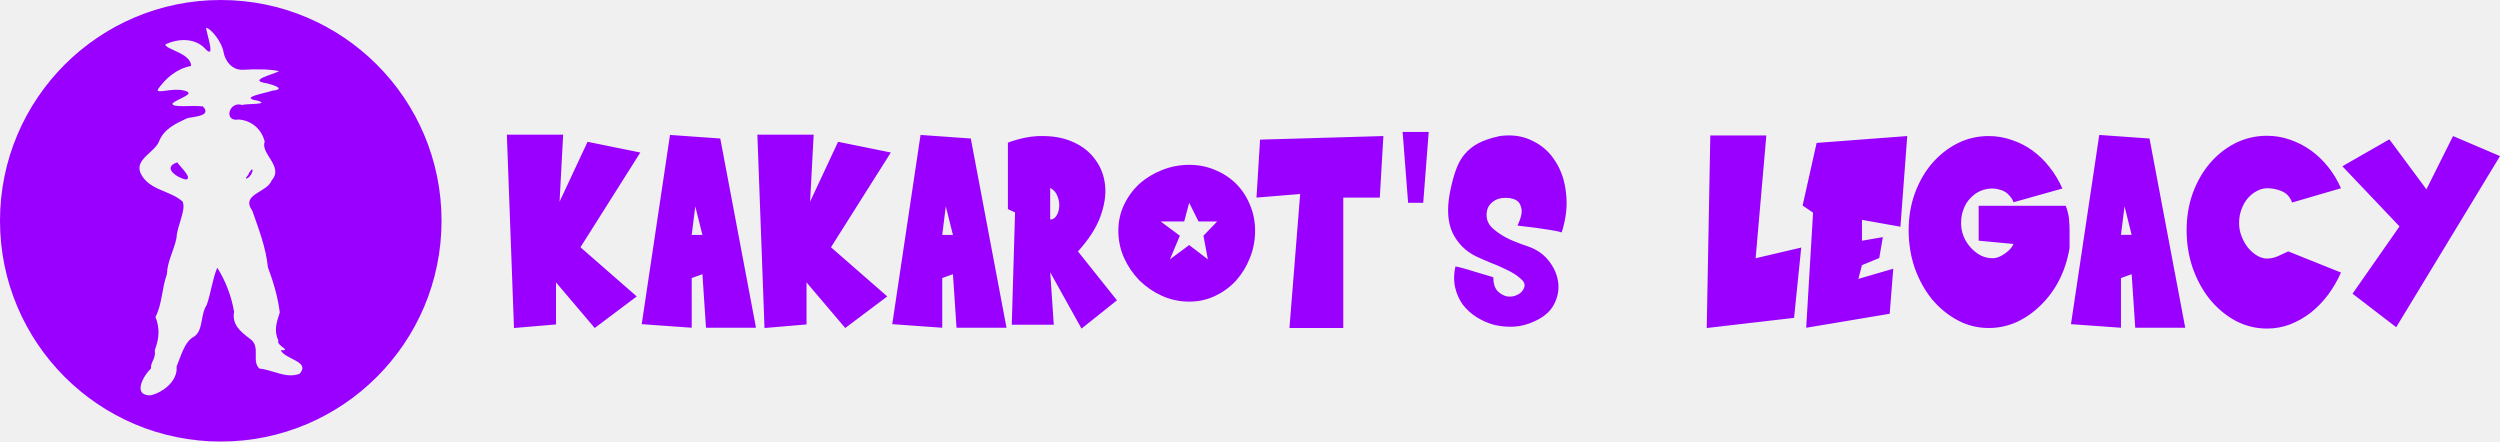
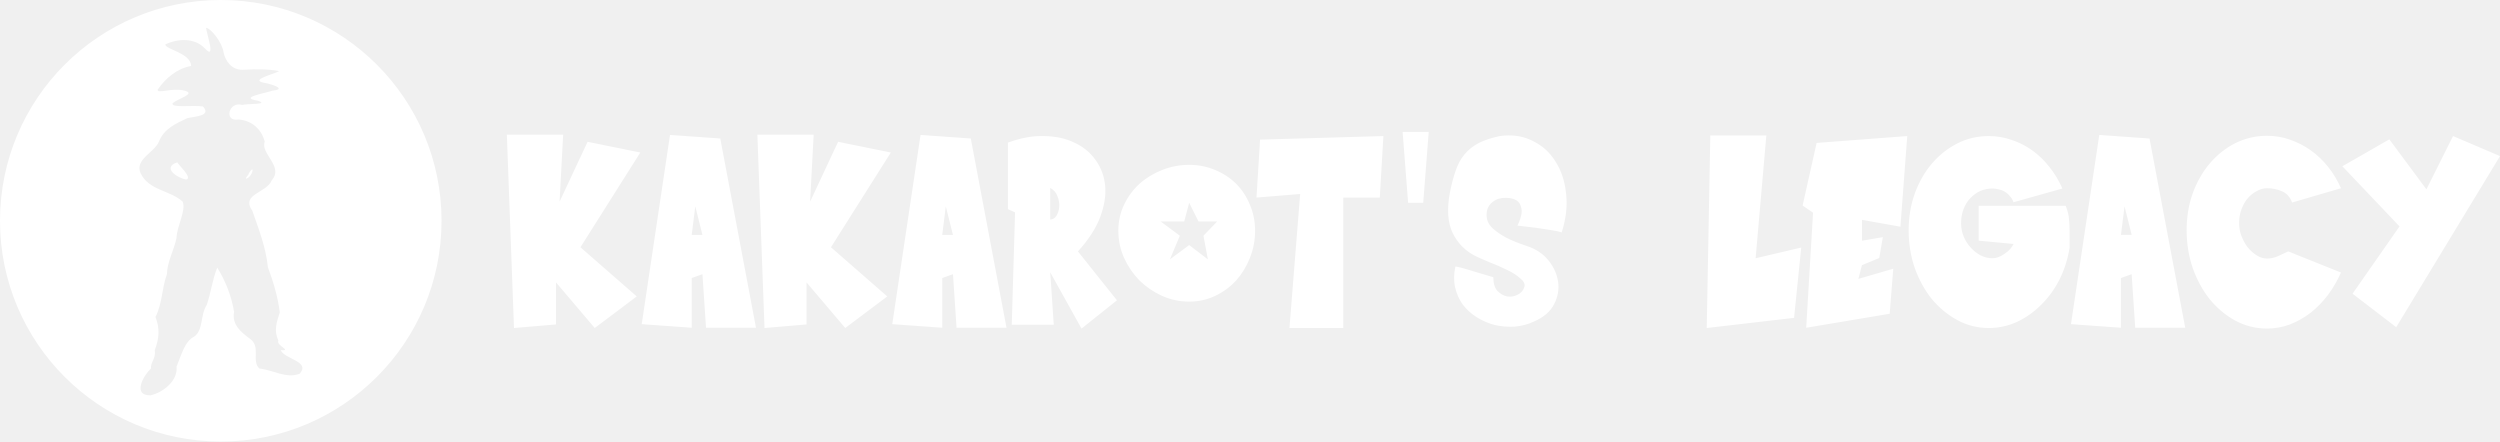
<svg xmlns="http://www.w3.org/2000/svg" width="196.561mm" height="34.716mm" viewBox="0 0 196.561 34.716" version="1.1" id="svg1" xml:space="preserve">
  <defs id="defs1" />
  <g id="layer1" transform="translate(-7.687903,-4.449858)">
-     <path id="path2" style="fill:#9900ff;fill-opacity:1;stroke-width:2.401;stroke-linecap:square;paint-order:stroke markers fill" d="M 25.046,4.45 A 17.358,17.358 0 0 0 7.688,21.808 17.358,17.358 0 0 0 25.046,39.166 17.358,17.358 0 0 0 42.404,21.808 17.358,17.358 0 0 0 25.046,4.45 Z m -1.161,2.184 c 0.41,0.051 1.271,1.164 1.38,1.923 0.124,0.655 0.618,1.39 1.484,1.38 0.96,-0.041 1.943,-0.08 2.888,0.103 -0.499,0.284 -2.549,0.731 -0.953,0.962 0.539,0.135 1.509,0.463 0.43,0.574 -0.567,0.205 -2.705,0.546 -1.172,0.787 1.024,0.322 -0.892,0.226 -1.215,0.34 -1.046,-0.331 -1.487,1.354 -0.276,1.143 1.032,0.073 1.805,0.768 2.051,1.741 -0.361,0.95 1.514,1.94 0.557,3.031 -0.396,1.023 -2.47,1.07 -1.53,2.408 0.503,1.447 1.073,2.899 1.221,4.432 0.435,1.168 0.778,2.31 0.936,3.556 -0.231,0.734 -0.494,1.402 -0.112,2.208 -0.192,0.422 1.127,0.804 0.184,0.765 0.343,0.727 2.356,0.868 1.493,1.847 -1.069,0.415 -2.114,-0.31 -3.168,-0.406 -0.656,-0.609 0.156,-1.732 -0.76,-2.357 -0.712,-0.526 -1.416,-1.105 -1.23,-2.104 -0.212,-1.238 -0.661,-2.42 -1.325,-3.472 -0.391,0.961 -0.49,1.973 -0.828,2.934 -0.513,0.764 -0.25,2.012 -1.006,2.498 -0.744,0.365 -1.041,1.597 -1.364,2.346 0.116,1.105 -1.048,2.035 -2.046,2.26 -1.457,0.027 -0.552,-1.569 0.036,-2.113 -0.053,-0.506 0.407,-0.767 0.296,-1.439 0.357,-0.922 0.406,-1.73 0.056,-2.609 0.539,-1.048 0.491,-2.238 0.899,-3.361 0.029,-1.015 0.559,-1.881 0.756,-2.856 0.026,-0.936 0.771,-2.164 0.48,-2.855 -0.998,-0.904 -2.664,-0.87 -3.309,-2.239 -0.47,-1.087 1.096,-1.617 1.451,-2.486 0.389,-0.991 1.304,-1.405 2.214,-1.829 0.517,-0.14 1.966,-0.153 1.24,-0.928 -0.863,-0.117 -2.478,0.137 -2.393,-0.24 0.437,-0.396 1.91,-0.756 0.932,-1.004 -0.978,-0.248 -2.162,0.285 -2.093,-0.082 0.632,-0.909 1.51,-1.652 2.624,-1.856 -0.005,-1.01 -2.024,-1.3 -2.028,-1.692 0.988,-0.472 2.3,-0.538 3.111,0.311 0.892,0.981 0.158,-1.071 0.092,-1.623 z m 3.689,3.253 c 0.122,-3.643e-4 0.245,0.001 0,0.006 -0.245,-0.003 -0.122,-0.005 0,-0.006 z m 0.288,0.001 c 0.039,-9.83e-5 0.08,0.002 0.002,0.007 -0.08,-0.005 -0.041,-0.007 -0.002,-0.007 z m 0.625,0.016 c 0.025,6.55e-5 0.049,0.003 -0.001,0.009 -0.049,-0.006 -0.024,-0.009 0.001,-0.009 z m 89.481,4.918 0.432,5.571 h 1.188 l 0.432,-5.571 z m -70.429,0.216 0.561,15.202 3.304,-0.281 V 26.654 l 3.044,3.585 3.304,-2.483 -4.427,-3.865 4.707,-7.45 -4.146,-0.842 -2.202,4.707 0.281,-5.268 z m 19.697,0 0.561,15.202 3.304,-0.281 V 26.654 l 3.044,3.585 3.304,-2.483 -4.427,-3.865 4.707,-7.45 -4.146,-0.842 -2.202,4.707 0.281,-5.268 z m -6.869,0.021 -2.224,14.878 3.931,0.281 v -3.908 l 0.842,-0.302 0.281,4.211 h 3.93 L 64.319,15.339 Z m 19.698,0 -2.224,14.878 3.93,0.281 v -3.908 l 0.842,-0.302 0.281,4.211 h 3.93 L 84.016,15.339 Z m 92.676,0 -2.224,14.878 3.93,0.281 v -3.908 l 0.842,-0.302 0.281,4.211 h 3.93 l -2.807,-14.878 z m -46.432,0.037 c -0.225,9e-4 -0.456,0.018 -0.694,0.05 -0.677,0.144 -1.238,0.331 -1.684,0.561 -0.432,0.23 -0.799,0.525 -1.101,0.885 -0.288,0.345 -0.518,0.77 -0.691,1.274 -0.173,0.489 -0.324,1.065 -0.454,1.727 -0.245,1.296 -0.173,2.354 0.216,3.174 0.403,0.821 1.015,1.432 1.836,1.836 0.274,0.13 0.633,0.288 1.08,0.475 0.461,0.173 0.907,0.367 1.339,0.583 0.432,0.202 0.784,0.425 1.058,0.67 0.288,0.23 0.396,0.461 0.324,0.691 -0.086,0.274 -0.266,0.475 -0.539,0.605 -0.259,0.13 -0.533,0.173 -0.821,0.13 -0.274,-0.058 -0.526,-0.202 -0.756,-0.432 -0.216,-0.245 -0.324,-0.604 -0.324,-1.08 -0.504,-0.144 -0.964,-0.281 -1.382,-0.41 -0.36,-0.115 -0.698,-0.216 -1.015,-0.302 -0.317,-0.086 -0.511,-0.13 -0.583,-0.13 -0.13,0.59 -0.137,1.137 -0.022,1.641 0.115,0.504 0.317,0.957 0.605,1.36 0.302,0.389 0.669,0.72 1.101,0.993 0.446,0.274 0.914,0.475 1.404,0.605 0.504,0.115 1.022,0.159 1.555,0.13 0.547,-0.043 1.065,-0.18 1.554,-0.41 0.749,-0.331 1.267,-0.778 1.555,-1.339 0.302,-0.576 0.41,-1.166 0.324,-1.77 -0.086,-0.605 -0.339,-1.166 -0.756,-1.684 -0.417,-0.518 -0.971,-0.893 -1.662,-1.123 -0.691,-0.23 -1.245,-0.454 -1.663,-0.67 -0.417,-0.23 -0.756,-0.461 -1.015,-0.691 -0.259,-0.216 -0.425,-0.475 -0.497,-0.777 -0.058,-0.317 -0.036,-0.605 0.065,-0.864 0.115,-0.259 0.317,-0.467 0.605,-0.626 0.302,-0.158 0.683,-0.209 1.144,-0.151 0.403,0.072 0.663,0.23 0.778,0.475 0.115,0.23 0.158,0.468 0.129,0.713 -0.043,0.288 -0.151,0.612 -0.324,0.972 0.504,0.058 0.986,0.115 1.446,0.173 0.389,0.058 0.77,0.115 1.145,0.173 0.389,0.058 0.684,0.122 0.885,0.194 0.345,-1.08 0.461,-2.101 0.346,-3.066 -0.101,-0.979 -0.382,-1.821 -0.842,-2.526 -0.446,-0.72 -1.051,-1.26 -1.814,-1.62 -0.561,-0.281 -1.179,-0.42 -1.854,-0.417 z m 15.851,0.007 -0.281,15.137 6.867,-0.799 0.562,-5.528 -3.585,0.842 0.842,-9.652 z m 43.777,0.022 c -0.893,0 -1.727,0.194 -2.505,0.583 -0.763,0.389 -1.432,0.921 -2.008,1.598 -0.561,0.662 -1.008,1.447 -1.339,2.354 -0.317,0.893 -0.475,1.857 -0.475,2.893 0,1.036 0.158,2.023 0.475,2.958 0.331,0.936 0.777,1.756 1.339,2.461 0.576,0.705 1.245,1.267 2.008,1.685 0.777,0.417 1.612,0.626 2.505,0.626 0.619,0 1.217,-0.108 1.793,-0.323 0.59,-0.23 1.137,-0.54 1.641,-0.929 0.504,-0.403 0.958,-0.871 1.361,-1.404 0.403,-0.547 0.741,-1.13 1.015,-1.749 l -4.146,-1.662 c -0.288,0.13 -0.569,0.259 -0.842,0.389 -0.274,0.115 -0.547,0.173 -0.821,0.173 -0.274,0 -0.54,-0.079 -0.799,-0.238 -0.259,-0.158 -0.497,-0.367 -0.713,-0.626 -0.202,-0.259 -0.367,-0.555 -0.497,-0.886 -0.13,-0.331 -0.194,-0.676 -0.194,-1.036 0,-0.403 0.065,-0.77 0.194,-1.101 0.13,-0.345 0.295,-0.634 0.497,-0.864 0.216,-0.245 0.454,-0.432 0.713,-0.561 0.259,-0.144 0.525,-0.216 0.799,-0.216 0.417,0 0.806,0.079 1.166,0.238 0.374,0.158 0.641,0.453 0.799,0.885 l 3.844,-1.123 c -0.274,-0.619 -0.612,-1.18 -1.015,-1.684 -0.403,-0.504 -0.857,-0.936 -1.361,-1.296 -0.504,-0.36 -1.051,-0.64 -1.641,-0.842 -0.576,-0.202 -1.174,-0.302 -1.793,-0.302 z m -96.153,0.022 c -0.893,-0.029 -1.843,0.144 -2.85,0.518 v 5.226 l 0.562,0.259 -0.259,8.832 h 3.304 l -0.281,-4.124 2.462,4.427 2.785,-2.224 -3.066,-3.844 c 0.835,-0.921 1.418,-1.821 1.749,-2.7 0.331,-0.893 0.461,-1.713 0.389,-2.461 -0.072,-0.763 -0.324,-1.44 -0.756,-2.03 -0.417,-0.59 -0.972,-1.044 -1.663,-1.361 -0.677,-0.331 -1.468,-0.503 -2.375,-0.518 z m 26.672,0 -9.696,0.281 -0.281,4.556 3.433,-0.281 -0.842,10.538 h 4.232 v -10.257 h 2.872 z m 41.188,0 -7.126,0.54 -1.101,4.923 0.821,0.562 -0.539,9.048 6.564,-1.101 0.281,-3.541 -2.742,0.799 0.281,-1.08 1.361,-0.561 0.281,-1.641 -1.641,0.281 v -1.641 l 3.023,0.54 z m 6.415,0 c -0.893,0 -1.721,0.194 -2.484,0.583 -0.763,0.389 -1.432,0.921 -2.008,1.598 -0.561,0.662 -1.007,1.447 -1.338,2.354 -0.317,0.893 -0.475,1.85 -0.475,2.872 0,1.036 0.159,2.023 0.475,2.958 0.331,0.921 0.777,1.735 1.338,2.44 0.576,0.691 1.245,1.245 2.008,1.662 0.763,0.417 1.591,0.626 2.484,0.626 0.763,0 1.497,-0.158 2.202,-0.475 0.705,-0.331 1.339,-0.778 1.9,-1.339 0.576,-0.561 1.058,-1.223 1.447,-1.986 0.389,-0.777 0.655,-1.613 0.799,-2.505 v -1.382 c 0,-0.274 -0.015,-0.554 -0.043,-0.842 -0.014,-0.302 -0.101,-0.662 -0.259,-1.08 h -3.822 -3.023 V 23.372 l 2.742,0.259 c -0.13,0.288 -0.367,0.547 -0.713,0.778 -0.331,0.23 -0.641,0.345 -0.929,0.345 -0.345,0 -0.67,-0.079 -0.972,-0.237 -0.288,-0.158 -0.547,-0.367 -0.777,-0.626 -0.23,-0.259 -0.41,-0.547 -0.539,-0.864 -0.13,-0.331 -0.195,-0.669 -0.195,-1.015 0,-0.417 0.065,-0.791 0.195,-1.122 0.13,-0.345 0.309,-0.634 0.539,-0.864 0.23,-0.245 0.489,-0.432 0.777,-0.561 0.302,-0.13 0.627,-0.194 0.972,-0.194 0.144,0 0.295,0.021 0.453,0.065 0.173,0.029 0.331,0.086 0.475,0.173 0.158,0.086 0.295,0.202 0.41,0.346 0.13,0.13 0.23,0.295 0.302,0.497 l 3.843,-1.08 c -0.274,-0.619 -0.611,-1.181 -1.014,-1.685 -0.403,-0.518 -0.857,-0.957 -1.361,-1.317 -0.504,-0.36 -1.044,-0.633 -1.62,-0.82 -0.576,-0.202 -1.173,-0.302 -1.792,-0.302 z m 36.499,0 -2.094,4.189 -2.915,-3.93 -3.693,2.116 4.492,4.729 -3.693,5.291 3.433,2.634 8.162,-13.453 z M 21.632,17.212 c -1.277,0.422 0.068,1.268 0.699,1.353 0.543,-0.122 -0.687,-1.216 -0.699,-1.353 z m 79.554,0.199 c -0.749,0 -1.461,0.137 -2.137,0.41 -0.662,0.259 -1.253,0.619 -1.771,1.08 -0.504,0.461 -0.907,1.008 -1.209,1.641 -0.302,0.633 -0.453,1.317 -0.453,2.052 0,0.749 0.151,1.461 0.453,2.138 0.302,0.662 0.705,1.252 1.209,1.77 0.518,0.504 1.109,0.907 1.771,1.209 0.677,0.302 1.389,0.453 2.137,0.453 0.734,0 1.418,-0.151 2.052,-0.453 0.633,-0.302 1.181,-0.705 1.641,-1.209 0.461,-0.518 0.82,-1.108 1.08,-1.77 0.274,-0.677 0.41,-1.389 0.41,-2.138 0,-0.734 -0.137,-1.418 -0.41,-2.052 -0.259,-0.633 -0.619,-1.181 -1.08,-1.641 -0.461,-0.461 -1.008,-0.82 -1.641,-1.08 -0.633,-0.274 -1.317,-0.41 -2.052,-0.41 z m -73.685,0.363 c -0.048,0.016 -0.132,0.107 -0.258,0.314 0.051,0.089 -0.361,0.399 -0.162,0.407 0.376,-0.15 0.563,-0.77 0.42,-0.721 z M 90.258,19.226 c 0.274,0.144 0.461,0.353 0.562,0.626 0.115,0.274 0.165,0.547 0.151,0.821 -0.014,0.274 -0.086,0.518 -0.216,0.734 -0.13,0.202 -0.295,0.303 -0.497,0.303 z m 10.928,1.166 0.734,1.468 h 1.469 l -1.08,1.123 0.346,1.857 -1.469,-1.122 -1.512,1.122 0.778,-1.857 -1.512,-1.123 h 1.857 z m -38.832,0.281 0.561,2.246 h -0.842 z m 19.697,0 0.561,2.246 h -0.842 z m 92.677,0 0.561,2.245 h -0.842 z M 22.711,30.936 c -0.007,-0.006 -0.044,0.037 -0.007,0.027 0.008,-0.017 0.009,-0.025 0.007,-0.027 z" />
+     <path id="path2" style="fill:#ffffff;fill-opacity:1;stroke-width:2.401;stroke-linecap:square;paint-order:stroke markers fill" d="M 25.046,4.45 A 17.358,17.358 0 0 0 7.688,21.808 17.358,17.358 0 0 0 25.046,39.166 17.358,17.358 0 0 0 42.404,21.808 17.358,17.358 0 0 0 25.046,4.45 Z m -1.161,2.184 c 0.41,0.051 1.271,1.164 1.38,1.923 0.124,0.655 0.618,1.39 1.484,1.38 0.96,-0.041 1.943,-0.08 2.888,0.103 -0.499,0.284 -2.549,0.731 -0.953,0.962 0.539,0.135 1.509,0.463 0.43,0.574 -0.567,0.205 -2.705,0.546 -1.172,0.787 1.024,0.322 -0.892,0.226 -1.215,0.34 -1.046,-0.331 -1.487,1.354 -0.276,1.143 1.032,0.073 1.805,0.768 2.051,1.741 -0.361,0.95 1.514,1.94 0.557,3.031 -0.396,1.023 -2.47,1.07 -1.53,2.408 0.503,1.447 1.073,2.899 1.221,4.432 0.435,1.168 0.778,2.31 0.936,3.556 -0.231,0.734 -0.494,1.402 -0.112,2.208 -0.192,0.422 1.127,0.804 0.184,0.765 0.343,0.727 2.356,0.868 1.493,1.847 -1.069,0.415 -2.114,-0.31 -3.168,-0.406 -0.656,-0.609 0.156,-1.732 -0.76,-2.357 -0.712,-0.526 -1.416,-1.105 -1.23,-2.104 -0.212,-1.238 -0.661,-2.42 -1.325,-3.472 -0.391,0.961 -0.49,1.973 -0.828,2.934 -0.513,0.764 -0.25,2.012 -1.006,2.498 -0.744,0.365 -1.041,1.597 -1.364,2.346 0.116,1.105 -1.048,2.035 -2.046,2.26 -1.457,0.027 -0.552,-1.569 0.036,-2.113 -0.053,-0.506 0.407,-0.767 0.296,-1.439 0.357,-0.922 0.406,-1.73 0.056,-2.609 0.539,-1.048 0.491,-2.238 0.899,-3.361 0.029,-1.015 0.559,-1.881 0.756,-2.856 0.026,-0.936 0.771,-2.164 0.48,-2.855 -0.998,-0.904 -2.664,-0.87 -3.309,-2.239 -0.47,-1.087 1.096,-1.617 1.451,-2.486 0.389,-0.991 1.304,-1.405 2.214,-1.829 0.517,-0.14 1.966,-0.153 1.24,-0.928 -0.863,-0.117 -2.478,0.137 -2.393,-0.24 0.437,-0.396 1.91,-0.756 0.932,-1.004 -0.978,-0.248 -2.162,0.285 -2.093,-0.082 0.632,-0.909 1.51,-1.652 2.624,-1.856 -0.005,-1.01 -2.024,-1.3 -2.028,-1.692 0.988,-0.472 2.3,-0.538 3.111,0.311 0.892,0.981 0.158,-1.071 0.092,-1.623 z m 3.689,3.253 c 0.122,-3.643e-4 0.245,0.001 0,0.006 -0.245,-0.003 -0.122,-0.005 0,-0.006 z m 0.288,0.001 c 0.039,-9.83e-5 0.08,0.002 0.002,0.007 -0.08,-0.005 -0.041,-0.007 -0.002,-0.007 z m 0.625,0.016 c 0.025,6.55e-5 0.049,0.003 -0.001,0.009 -0.049,-0.006 -0.024,-0.009 0.001,-0.009 z m 89.481,4.918 0.432,5.571 h 1.188 l 0.432,-5.571 z m -70.429,0.216 0.561,15.202 3.304,-0.281 V 26.654 l 3.044,3.585 3.304,-2.483 -4.427,-3.865 4.707,-7.45 -4.146,-0.842 -2.202,4.707 0.281,-5.268 z m 19.697,0 0.561,15.202 3.304,-0.281 V 26.654 l 3.044,3.585 3.304,-2.483 -4.427,-3.865 4.707,-7.45 -4.146,-0.842 -2.202,4.707 0.281,-5.268 z m -6.869,0.021 -2.224,14.878 3.931,0.281 v -3.908 l 0.842,-0.302 0.281,4.211 h 3.93 L 64.319,15.339 Z m 19.698,0 -2.224,14.878 3.93,0.281 v -3.908 l 0.842,-0.302 0.281,4.211 h 3.93 L 84.016,15.339 Z m 92.676,0 -2.224,14.878 3.93,0.281 v -3.908 l 0.842,-0.302 0.281,4.211 h 3.93 l -2.807,-14.878 z m -46.432,0.037 c -0.225,9e-4 -0.456,0.018 -0.694,0.05 -0.677,0.144 -1.238,0.331 -1.684,0.561 -0.432,0.23 -0.799,0.525 -1.101,0.885 -0.288,0.345 -0.518,0.77 -0.691,1.274 -0.173,0.489 -0.324,1.065 -0.454,1.727 -0.245,1.296 -0.173,2.354 0.216,3.174 0.403,0.821 1.015,1.432 1.836,1.836 0.274,0.13 0.633,0.288 1.08,0.475 0.461,0.173 0.907,0.367 1.339,0.583 0.432,0.202 0.784,0.425 1.058,0.67 0.288,0.23 0.396,0.461 0.324,0.691 -0.086,0.274 -0.266,0.475 -0.539,0.605 -0.259,0.13 -0.533,0.173 -0.821,0.13 -0.274,-0.058 -0.526,-0.202 -0.756,-0.432 -0.216,-0.245 -0.324,-0.604 -0.324,-1.08 -0.504,-0.144 -0.964,-0.281 -1.382,-0.41 -0.36,-0.115 -0.698,-0.216 -1.015,-0.302 -0.317,-0.086 -0.511,-0.13 -0.583,-0.13 -0.13,0.59 -0.137,1.137 -0.022,1.641 0.115,0.504 0.317,0.957 0.605,1.36 0.302,0.389 0.669,0.72 1.101,0.993 0.446,0.274 0.914,0.475 1.404,0.605 0.504,0.115 1.022,0.159 1.555,0.13 0.547,-0.043 1.065,-0.18 1.554,-0.41 0.749,-0.331 1.267,-0.778 1.555,-1.339 0.302,-0.576 0.41,-1.166 0.324,-1.77 -0.086,-0.605 -0.339,-1.166 -0.756,-1.684 -0.417,-0.518 -0.971,-0.893 -1.662,-1.123 -0.691,-0.23 -1.245,-0.454 -1.663,-0.67 -0.417,-0.23 -0.756,-0.461 -1.015,-0.691 -0.259,-0.216 -0.425,-0.475 -0.497,-0.777 -0.058,-0.317 -0.036,-0.605 0.065,-0.864 0.115,-0.259 0.317,-0.467 0.605,-0.626 0.302,-0.158 0.683,-0.209 1.144,-0.151 0.403,0.072 0.663,0.23 0.778,0.475 0.115,0.23 0.158,0.468 0.129,0.713 -0.043,0.288 -0.151,0.612 -0.324,0.972 0.504,0.058 0.986,0.115 1.446,0.173 0.389,0.058 0.77,0.115 1.145,0.173 0.389,0.058 0.684,0.122 0.885,0.194 0.345,-1.08 0.461,-2.101 0.346,-3.066 -0.101,-0.979 -0.382,-1.821 -0.842,-2.526 -0.446,-0.72 -1.051,-1.26 -1.814,-1.62 -0.561,-0.281 -1.179,-0.42 -1.854,-0.417 z m 15.851,0.007 -0.281,15.137 6.867,-0.799 0.562,-5.528 -3.585,0.842 0.842,-9.652 z m 43.777,0.022 c -0.893,0 -1.727,0.194 -2.505,0.583 -0.763,0.389 -1.432,0.921 -2.008,1.598 -0.561,0.662 -1.008,1.447 -1.339,2.354 -0.317,0.893 -0.475,1.857 -0.475,2.893 0,1.036 0.158,2.023 0.475,2.958 0.331,0.936 0.777,1.756 1.339,2.461 0.576,0.705 1.245,1.267 2.008,1.685 0.777,0.417 1.612,0.626 2.505,0.626 0.619,0 1.217,-0.108 1.793,-0.323 0.59,-0.23 1.137,-0.54 1.641,-0.929 0.504,-0.403 0.958,-0.871 1.361,-1.404 0.403,-0.547 0.741,-1.13 1.015,-1.749 l -4.146,-1.662 c -0.288,0.13 -0.569,0.259 -0.842,0.389 -0.274,0.115 -0.547,0.173 -0.821,0.173 -0.274,0 -0.54,-0.079 -0.799,-0.238 -0.259,-0.158 -0.497,-0.367 -0.713,-0.626 -0.202,-0.259 -0.367,-0.555 -0.497,-0.886 -0.13,-0.331 -0.194,-0.676 -0.194,-1.036 0,-0.403 0.065,-0.77 0.194,-1.101 0.13,-0.345 0.295,-0.634 0.497,-0.864 0.216,-0.245 0.454,-0.432 0.713,-0.561 0.259,-0.144 0.525,-0.216 0.799,-0.216 0.417,0 0.806,0.079 1.166,0.238 0.374,0.158 0.641,0.453 0.799,0.885 l 3.844,-1.123 c -0.274,-0.619 -0.612,-1.18 -1.015,-1.684 -0.403,-0.504 -0.857,-0.936 -1.361,-1.296 -0.504,-0.36 -1.051,-0.64 -1.641,-0.842 -0.576,-0.202 -1.174,-0.302 -1.793,-0.302 z m -96.153,0.022 c -0.893,-0.029 -1.843,0.144 -2.85,0.518 v 5.226 l 0.562,0.259 -0.259,8.832 h 3.304 l -0.281,-4.124 2.462,4.427 2.785,-2.224 -3.066,-3.844 c 0.835,-0.921 1.418,-1.821 1.749,-2.7 0.331,-0.893 0.461,-1.713 0.389,-2.461 -0.072,-0.763 -0.324,-1.44 -0.756,-2.03 -0.417,-0.59 -0.972,-1.044 -1.663,-1.361 -0.677,-0.331 -1.468,-0.503 -2.375,-0.518 z m 26.672,0 -9.696,0.281 -0.281,4.556 3.433,-0.281 -0.842,10.538 h 4.232 v -10.257 h 2.872 z m 41.188,0 -7.126,0.54 -1.101,4.923 0.821,0.562 -0.539,9.048 6.564,-1.101 0.281,-3.541 -2.742,0.799 0.281,-1.08 1.361,-0.561 0.281,-1.641 -1.641,0.281 v -1.641 l 3.023,0.54 z m 6.415,0 c -0.893,0 -1.721,0.194 -2.484,0.583 -0.763,0.389 -1.432,0.921 -2.008,1.598 -0.561,0.662 -1.007,1.447 -1.338,2.354 -0.317,0.893 -0.475,1.85 -0.475,2.872 0,1.036 0.159,2.023 0.475,2.958 0.331,0.921 0.777,1.735 1.338,2.44 0.576,0.691 1.245,1.245 2.008,1.662 0.763,0.417 1.591,0.626 2.484,0.626 0.763,0 1.497,-0.158 2.202,-0.475 0.705,-0.331 1.339,-0.778 1.9,-1.339 0.576,-0.561 1.058,-1.223 1.447,-1.986 0.389,-0.777 0.655,-1.613 0.799,-2.505 v -1.382 c 0,-0.274 -0.015,-0.554 -0.043,-0.842 -0.014,-0.302 -0.101,-0.662 -0.259,-1.08 h -3.822 -3.023 V 23.372 l 2.742,0.259 c -0.13,0.288 -0.367,0.547 -0.713,0.778 -0.331,0.23 -0.641,0.345 -0.929,0.345 -0.345,0 -0.67,-0.079 -0.972,-0.237 -0.288,-0.158 -0.547,-0.367 -0.777,-0.626 -0.23,-0.259 -0.41,-0.547 -0.539,-0.864 -0.13,-0.331 -0.195,-0.669 -0.195,-1.015 0,-0.417 0.065,-0.791 0.195,-1.122 0.13,-0.345 0.309,-0.634 0.539,-0.864 0.23,-0.245 0.489,-0.432 0.777,-0.561 0.302,-0.13 0.627,-0.194 0.972,-0.194 0.144,0 0.295,0.021 0.453,0.065 0.173,0.029 0.331,0.086 0.475,0.173 0.158,0.086 0.295,0.202 0.41,0.346 0.13,0.13 0.23,0.295 0.302,0.497 l 3.843,-1.08 c -0.274,-0.619 -0.611,-1.181 -1.014,-1.685 -0.403,-0.518 -0.857,-0.957 -1.361,-1.317 -0.504,-0.36 -1.044,-0.633 -1.62,-0.82 -0.576,-0.202 -1.173,-0.302 -1.792,-0.302 z m 36.499,0 -2.094,4.189 -2.915,-3.93 -3.693,2.116 4.492,4.729 -3.693,5.291 3.433,2.634 8.162,-13.453 z M 21.632,17.212 c -1.277,0.422 0.068,1.268 0.699,1.353 0.543,-0.122 -0.687,-1.216 -0.699,-1.353 z m 79.554,0.199 c -0.749,0 -1.461,0.137 -2.137,0.41 -0.662,0.259 -1.253,0.619 -1.771,1.08 -0.504,0.461 -0.907,1.008 -1.209,1.641 -0.302,0.633 -0.453,1.317 -0.453,2.052 0,0.749 0.151,1.461 0.453,2.138 0.302,0.662 0.705,1.252 1.209,1.77 0.518,0.504 1.109,0.907 1.771,1.209 0.677,0.302 1.389,0.453 2.137,0.453 0.734,0 1.418,-0.151 2.052,-0.453 0.633,-0.302 1.181,-0.705 1.641,-1.209 0.461,-0.518 0.82,-1.108 1.08,-1.77 0.274,-0.677 0.41,-1.389 0.41,-2.138 0,-0.734 -0.137,-1.418 -0.41,-2.052 -0.259,-0.633 -0.619,-1.181 -1.08,-1.641 -0.461,-0.461 -1.008,-0.82 -1.641,-1.08 -0.633,-0.274 -1.317,-0.41 -2.052,-0.41 z m -73.685,0.363 c -0.048,0.016 -0.132,0.107 -0.258,0.314 0.051,0.089 -0.361,0.399 -0.162,0.407 0.376,-0.15 0.563,-0.77 0.42,-0.721 z M 90.258,19.226 c 0.274,0.144 0.461,0.353 0.562,0.626 0.115,0.274 0.165,0.547 0.151,0.821 -0.014,0.274 -0.086,0.518 -0.216,0.734 -0.13,0.202 -0.295,0.303 -0.497,0.303 z m 10.928,1.166 0.734,1.468 h 1.469 l -1.08,1.123 0.346,1.857 -1.469,-1.122 -1.512,1.122 0.778,-1.857 -1.512,-1.123 h 1.857 z m -38.832,0.281 0.561,2.246 h -0.842 z m 19.697,0 0.561,2.246 h -0.842 z m 92.677,0 0.561,2.245 h -0.842 z M 22.711,30.936 c -0.007,-0.006 -0.044,0.037 -0.007,0.027 0.008,-0.017 0.009,-0.025 0.007,-0.027 z" />
  </g>
</svg>
